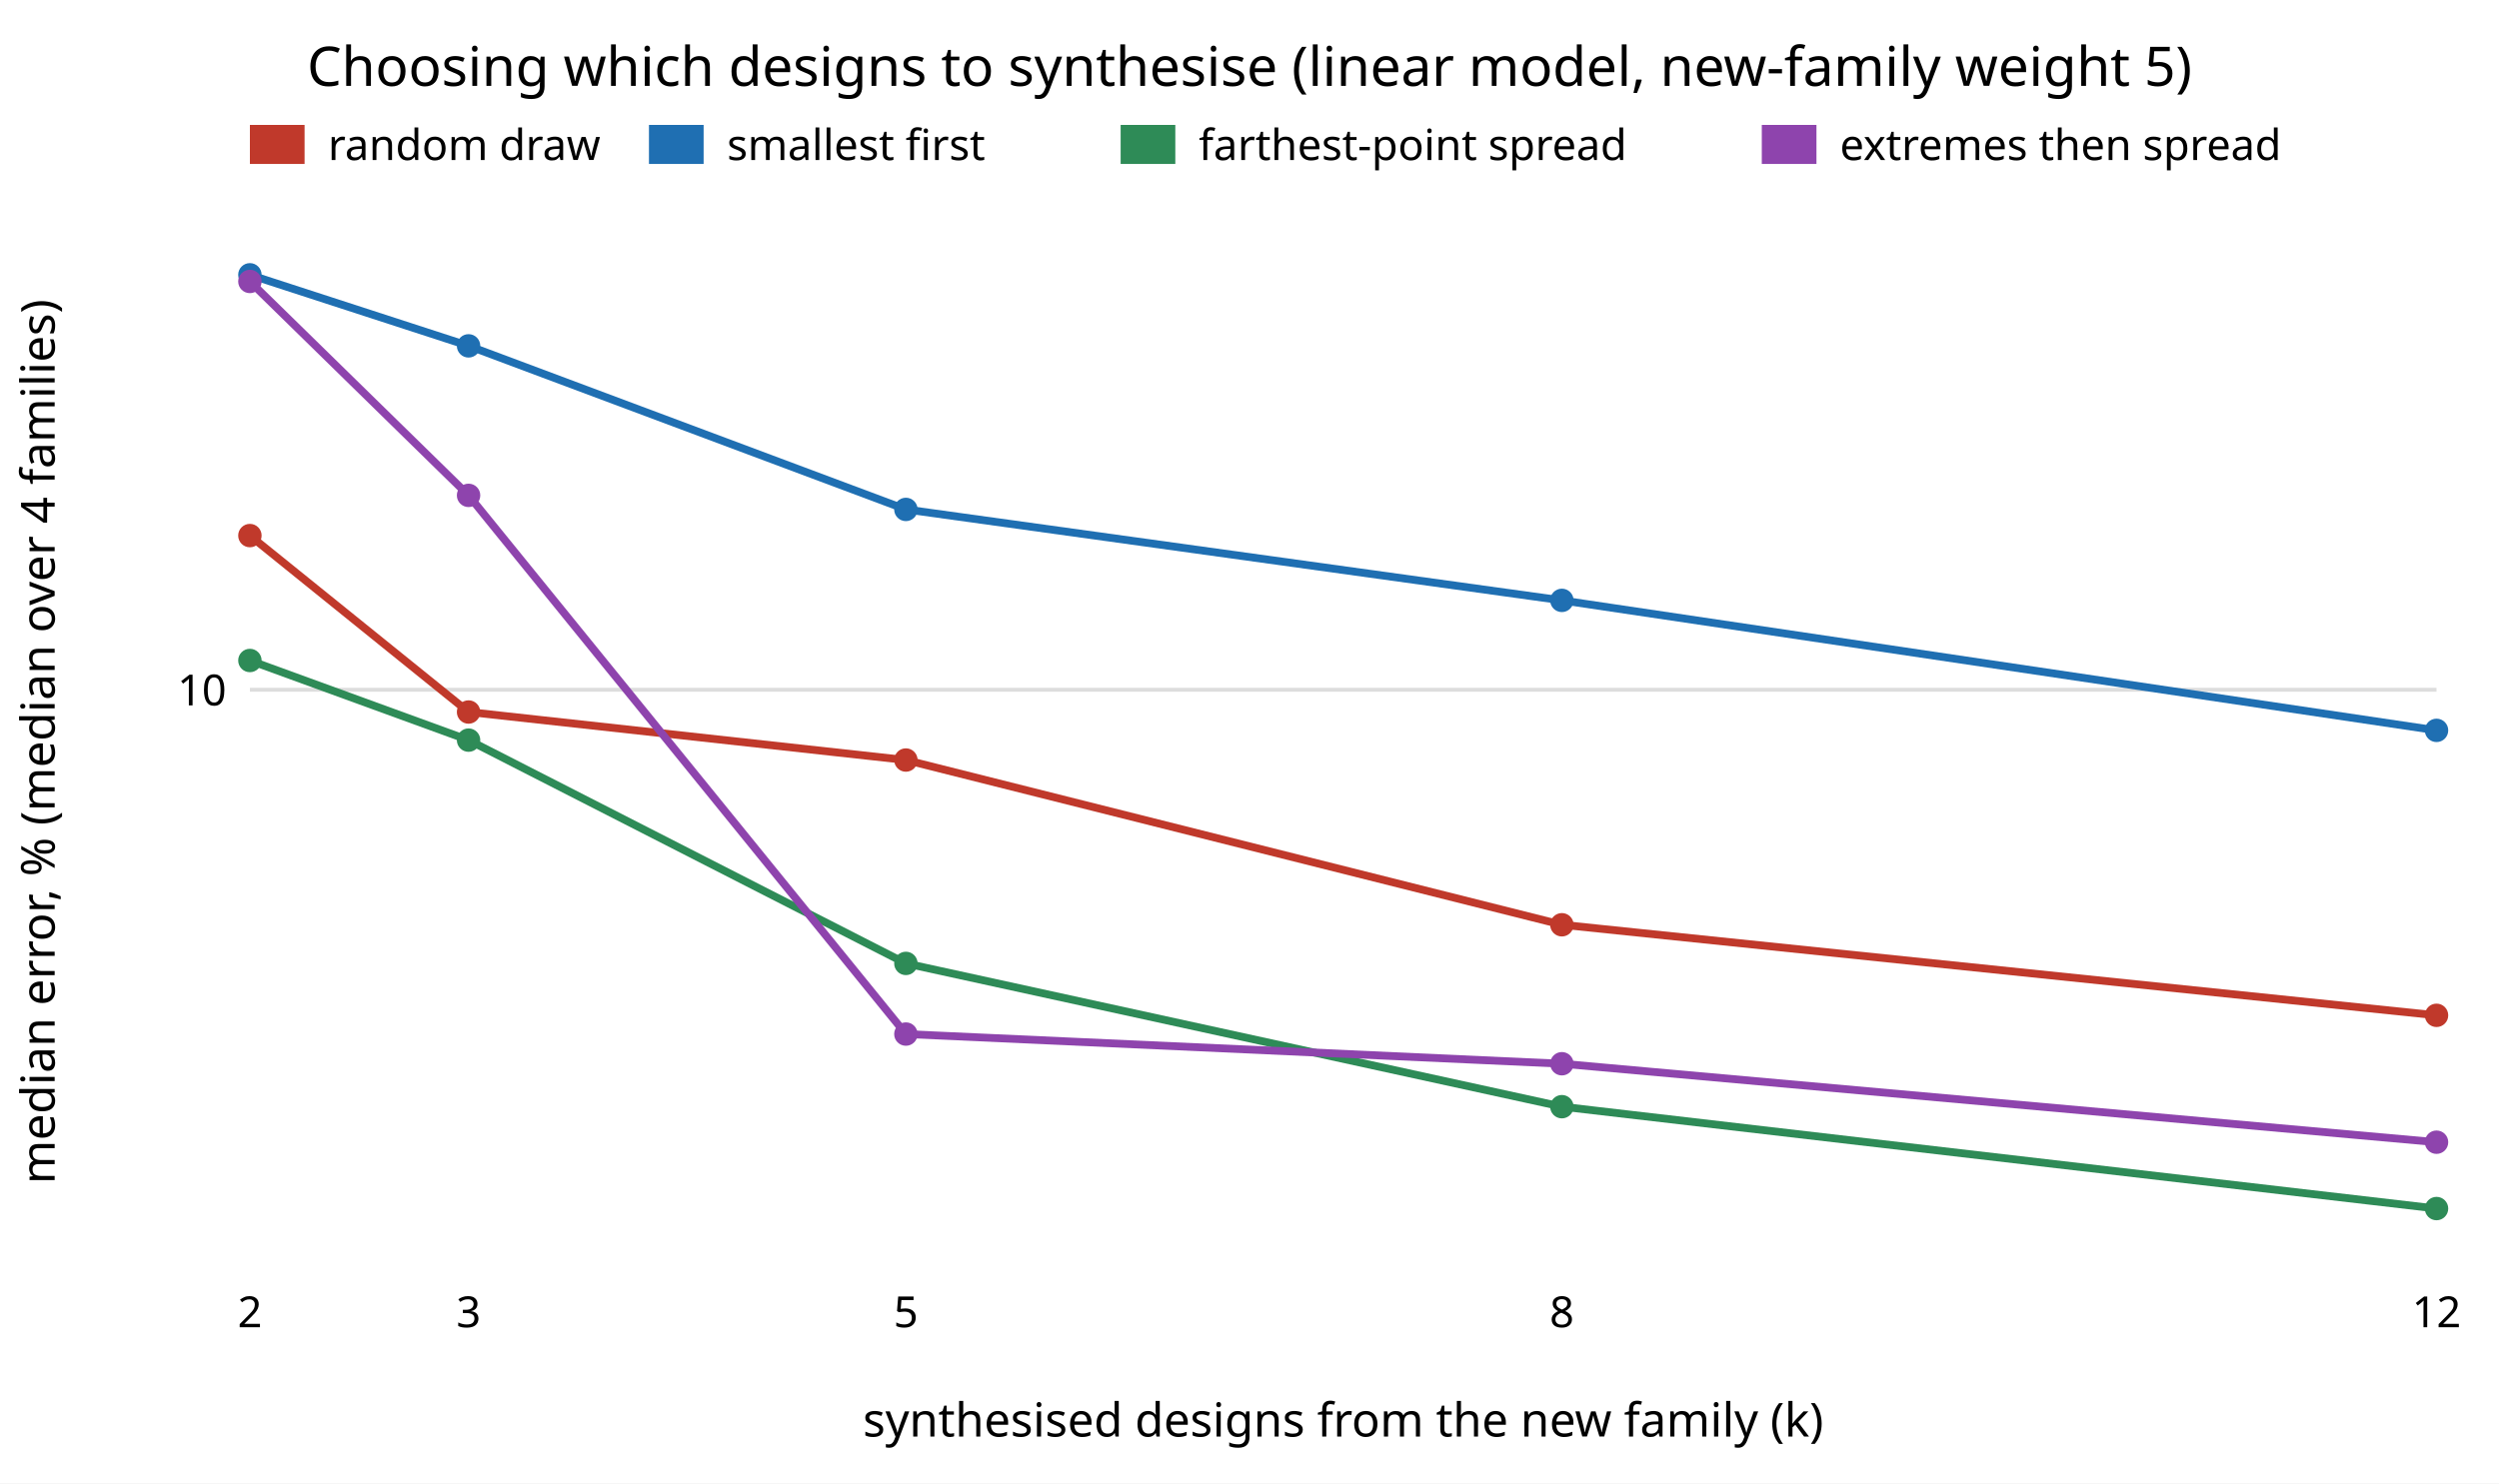
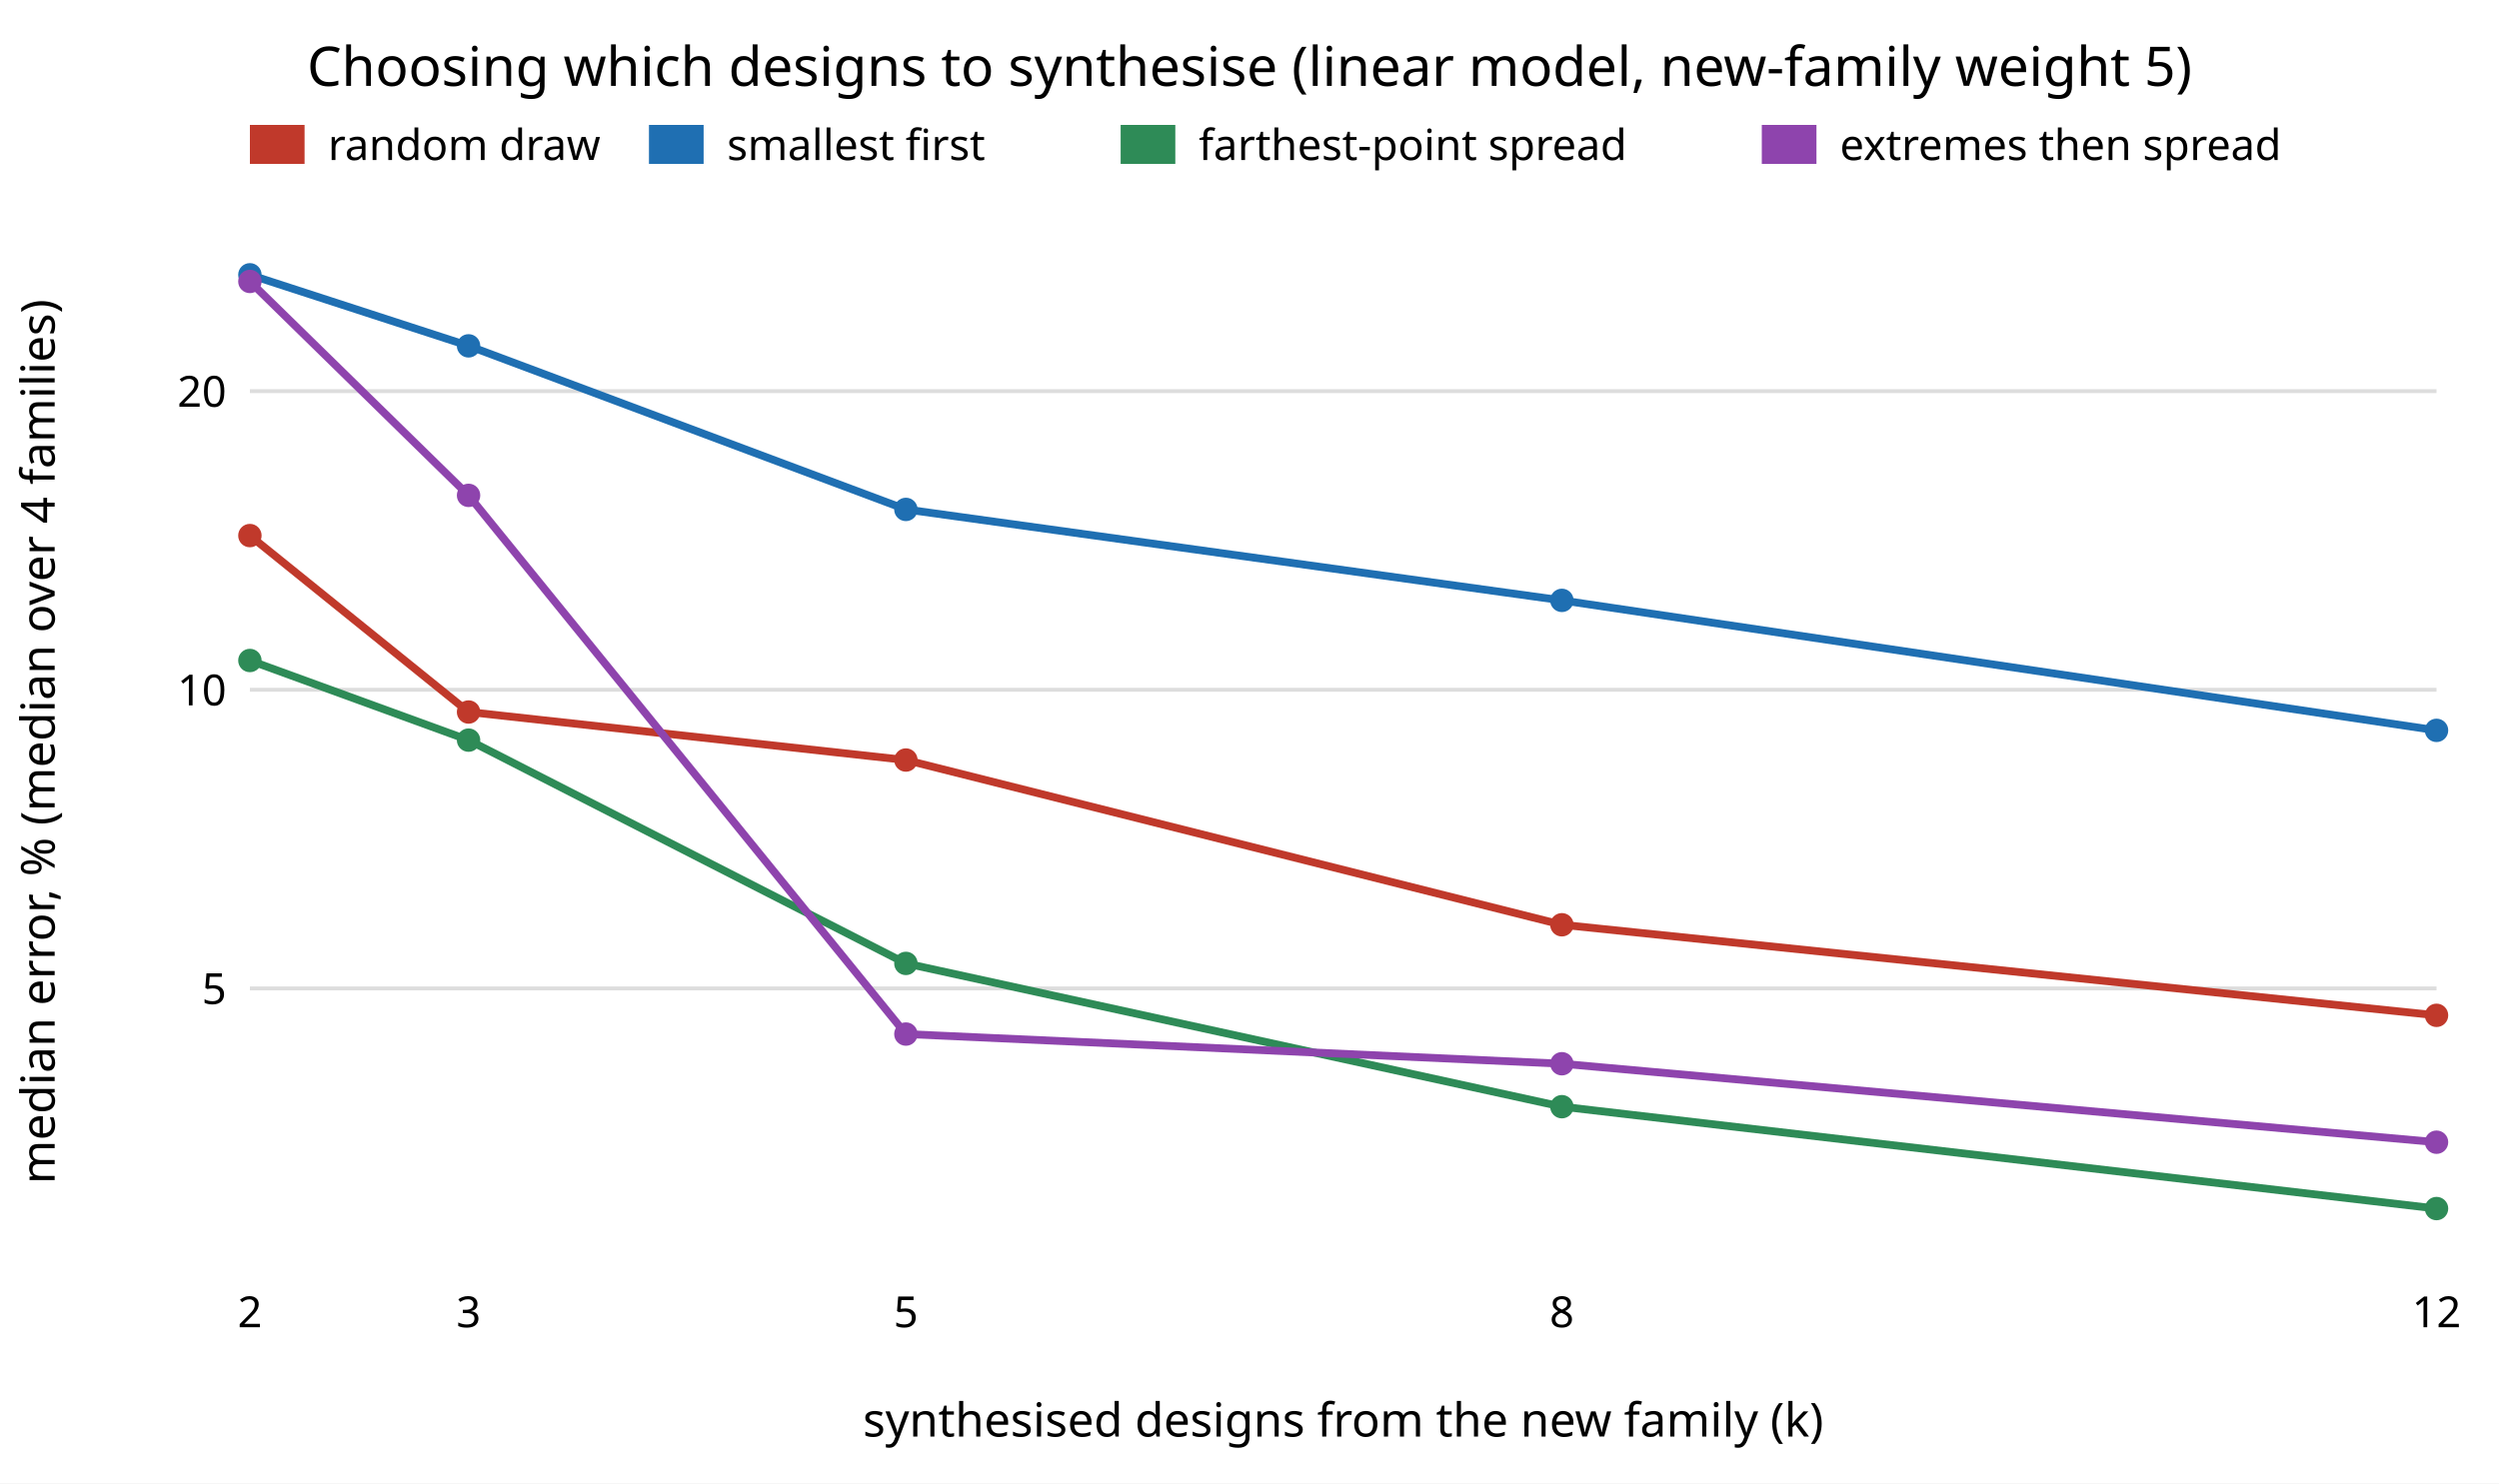
<svg xmlns="http://www.w3.org/2000/svg" viewBox="0 0 640 380" role="img" aria-label="Line plot of median absolute percentage error against the number of synthesised designs from the new family, for four ways of choosing them; the farthest-point spread is lowest from three designs on and choosing the smallest designs is worst">
  <rect width="640" height="380" fill="#fff" />
  <text x="320.0" y="22" text-anchor="middle" font-family="sans-serif" font-size="14">Choosing which designs to synthesise (linear model, new-family weight 5)</text>
+   <line x1="64" x2="624" y1="253.2" y2="253.2" stroke="#ddd" />
+   <text x="58" y="257.2" text-anchor="end" font-family="sans-serif" font-size="11">5</text>
  <line x1="64" x2="624" y1="176.7" y2="176.7" stroke="#ddd" />
  <text x="58" y="180.7" text-anchor="end" font-family="sans-serif" font-size="11">10</text>
+   <line x1="64" x2="624" y1="100.2" y2="100.2" stroke="#ddd" />
+   <text x="58" y="104.2" text-anchor="end" font-family="sans-serif" font-size="11">20</text>
  <text x="64.0" y="340" text-anchor="middle" font-family="sans-serif" font-size="11">2</text>
  <text x="120.0" y="340" text-anchor="middle" font-family="sans-serif" font-size="11">3</text>
  <text x="232.0" y="340" text-anchor="middle" font-family="sans-serif" font-size="11">5</text>
  <text x="400.0" y="340" text-anchor="middle" font-family="sans-serif" font-size="11">8</text>
  <text x="624.0" y="340" text-anchor="middle" font-family="sans-serif" font-size="11">12</text>
  <text x="344.0" y="368" text-anchor="middle" font-family="sans-serif" font-size="12">synthesised designs from the new family (k)</text>
  <text x="14" y="190.0" text-anchor="middle" font-family="sans-serif" font-size="12" transform="rotate(-90 14 190.0)">median error, % (median over 4 families)</text>
  <polyline points="64.0,137.2 120.0,182.4 232.0,194.7 400.0,236.9 624.0,260.1" fill="none" stroke="#c0392b" stroke-width="2" />
  <circle cx="64.0" cy="137.2" r="3" fill="#c0392b" />
  <circle cx="120.0" cy="182.4" r="3" fill="#c0392b" />
  <circle cx="232.0" cy="194.7" r="3" fill="#c0392b" />
  <circle cx="400.0" cy="236.9" r="3" fill="#c0392b" />
  <circle cx="624.0" cy="260.1" r="3" fill="#c0392b" />
  <rect x="64" y="32" width="14" height="10" fill="#c0392b" />
  <text x="84" y="41" font-family="sans-serif" font-size="11">random draw</text>
  <polyline points="64.0,70.4 120.0,88.6 232.0,130.5 400.0,153.8 624.0,187.1" fill="none" stroke="#1f6fb2" stroke-width="2" />
  <circle cx="64.0" cy="70.4" r="3" fill="#1f6fb2" />
  <circle cx="120.0" cy="88.6" r="3" fill="#1f6fb2" />
  <circle cx="232.0" cy="130.5" r="3" fill="#1f6fb2" />
  <circle cx="400.0" cy="153.8" r="3" fill="#1f6fb2" />
  <circle cx="624.0" cy="187.1" r="3" fill="#1f6fb2" />
  <rect x="166.2" y="32" width="14" height="10" fill="#1f6fb2" />
  <text x="186.2" y="41" font-family="sans-serif" font-size="11">smallest first</text>
  <polyline points="64.0,169.2 120.0,189.6 232.0,246.8 400.0,283.5 624.0,309.6" fill="none" stroke="#2e8b57" stroke-width="2" />
  <circle cx="64.0" cy="169.2" r="3" fill="#2e8b57" />
  <circle cx="120.0" cy="189.6" r="3" fill="#2e8b57" />
  <circle cx="232.0" cy="246.8" r="3" fill="#2e8b57" />
  <circle cx="400.0" cy="283.5" r="3" fill="#2e8b57" />
  <circle cx="624.0" cy="309.6" r="3" fill="#2e8b57" />
  <rect x="287" y="32" width="14" height="10" fill="#2e8b57" />
  <text x="307" y="41" font-family="sans-serif" font-size="11">farthest-point spread</text>
  <polyline points="64.0,72.1 120.0,126.9 232.0,264.9 400.0,272.5 624.0,292.6" fill="none" stroke="#8e44ad" stroke-width="2" />
  <circle cx="64.0" cy="72.1" r="3" fill="#8e44ad" />
  <circle cx="120.0" cy="126.9" r="3" fill="#8e44ad" />
  <circle cx="232.0" cy="264.9" r="3" fill="#8e44ad" />
  <circle cx="400.0" cy="272.5" r="3" fill="#8e44ad" />
  <circle cx="624.0" cy="292.6" r="3" fill="#8e44ad" />
  <rect x="451.2" y="32" width="14" height="10" fill="#8e44ad" />
  <text x="471.2" y="41" font-family="sans-serif" font-size="11">extremes then spread</text>
</svg>
